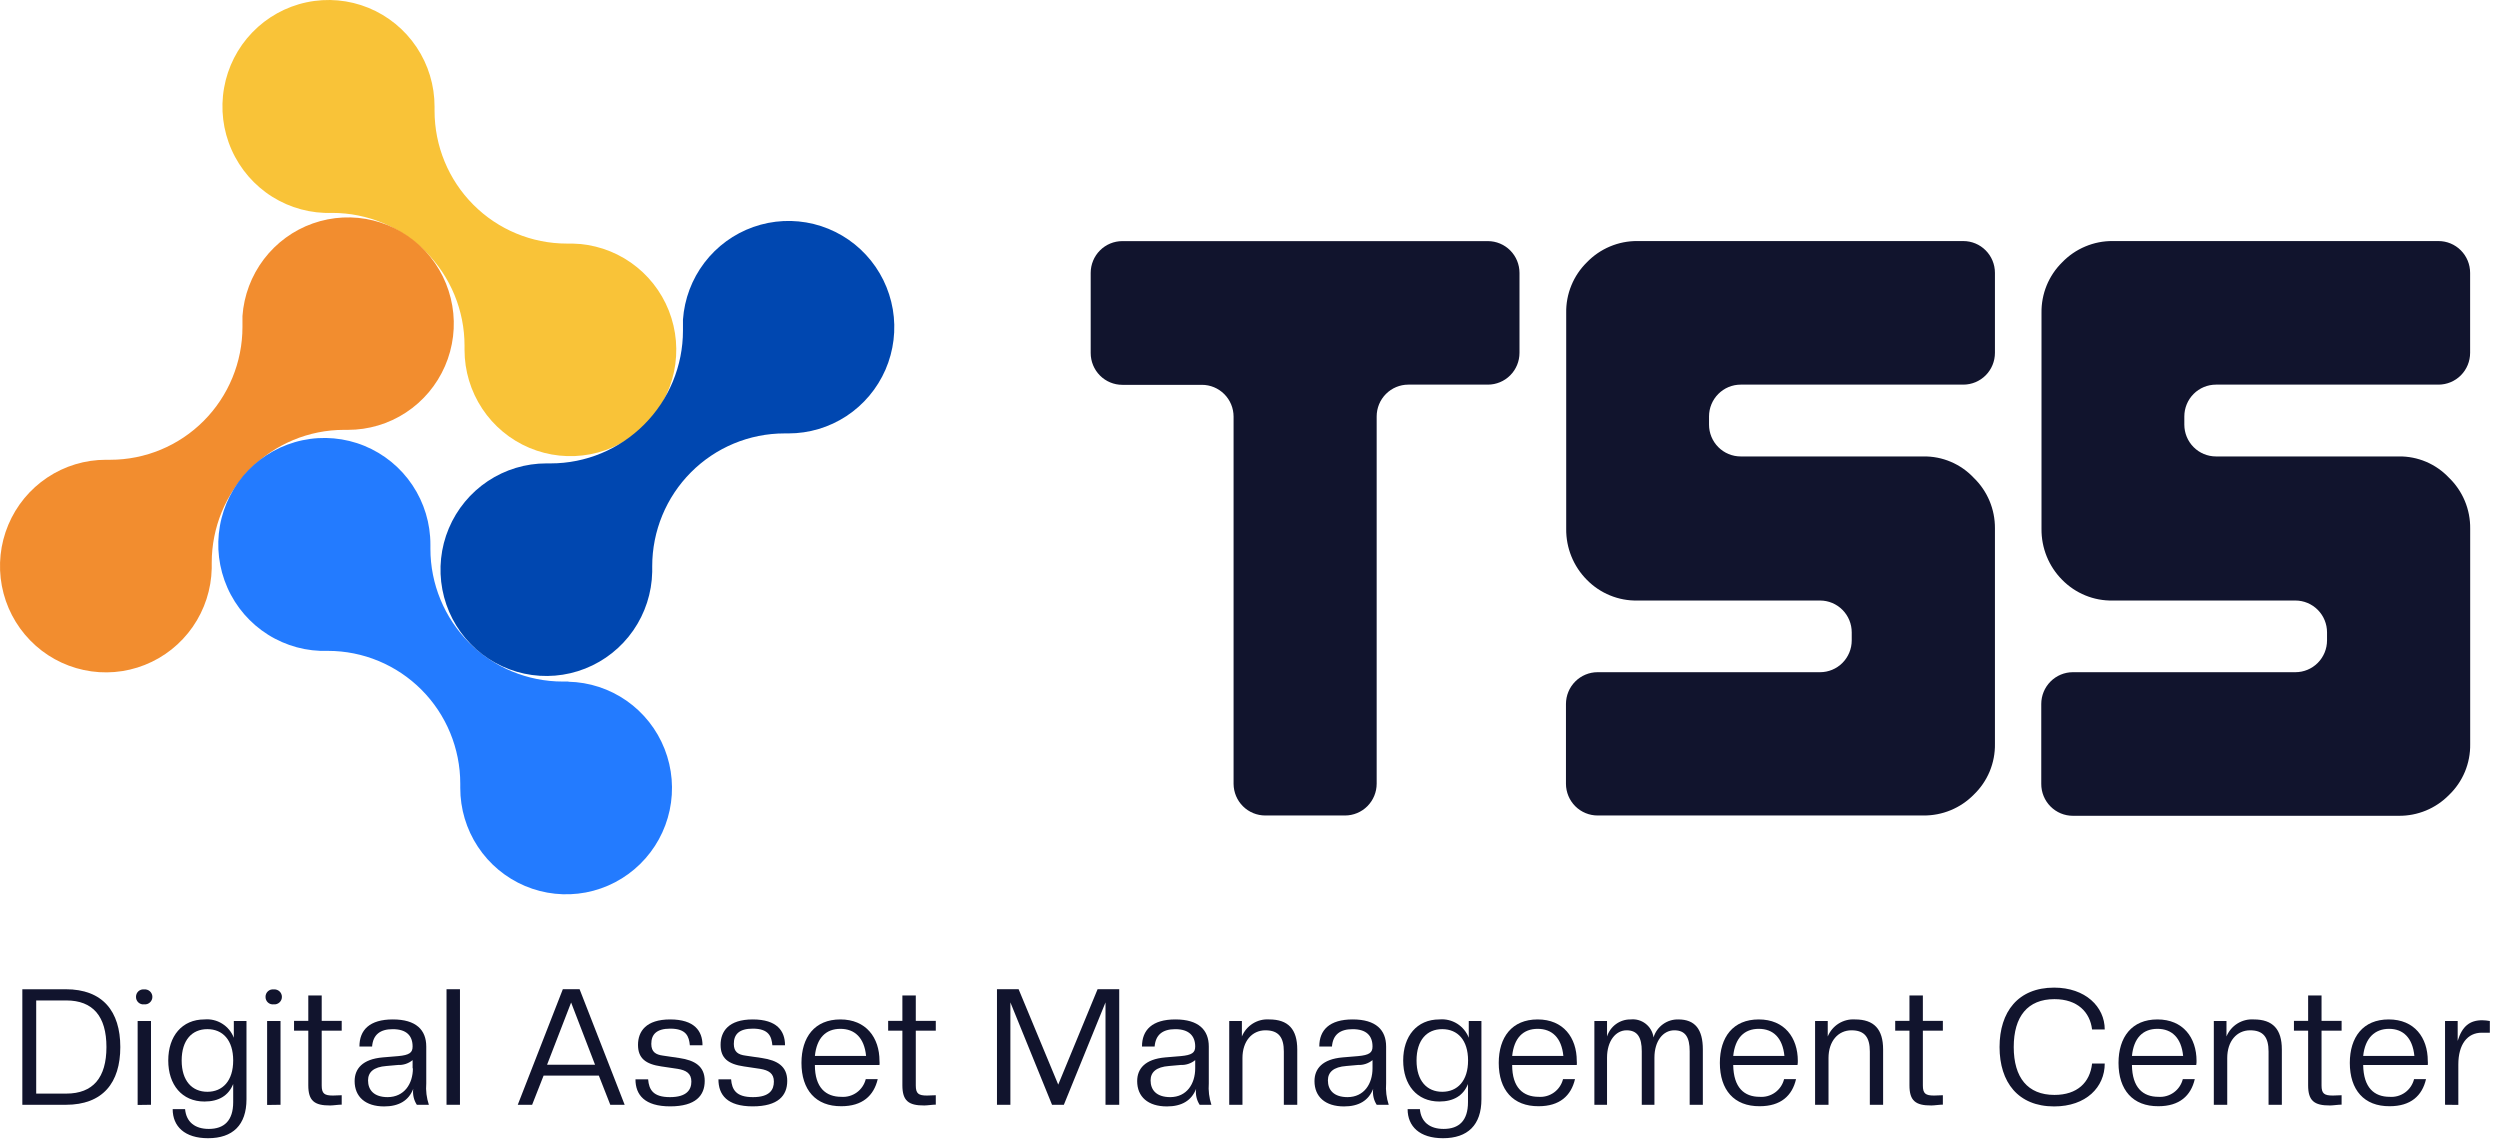
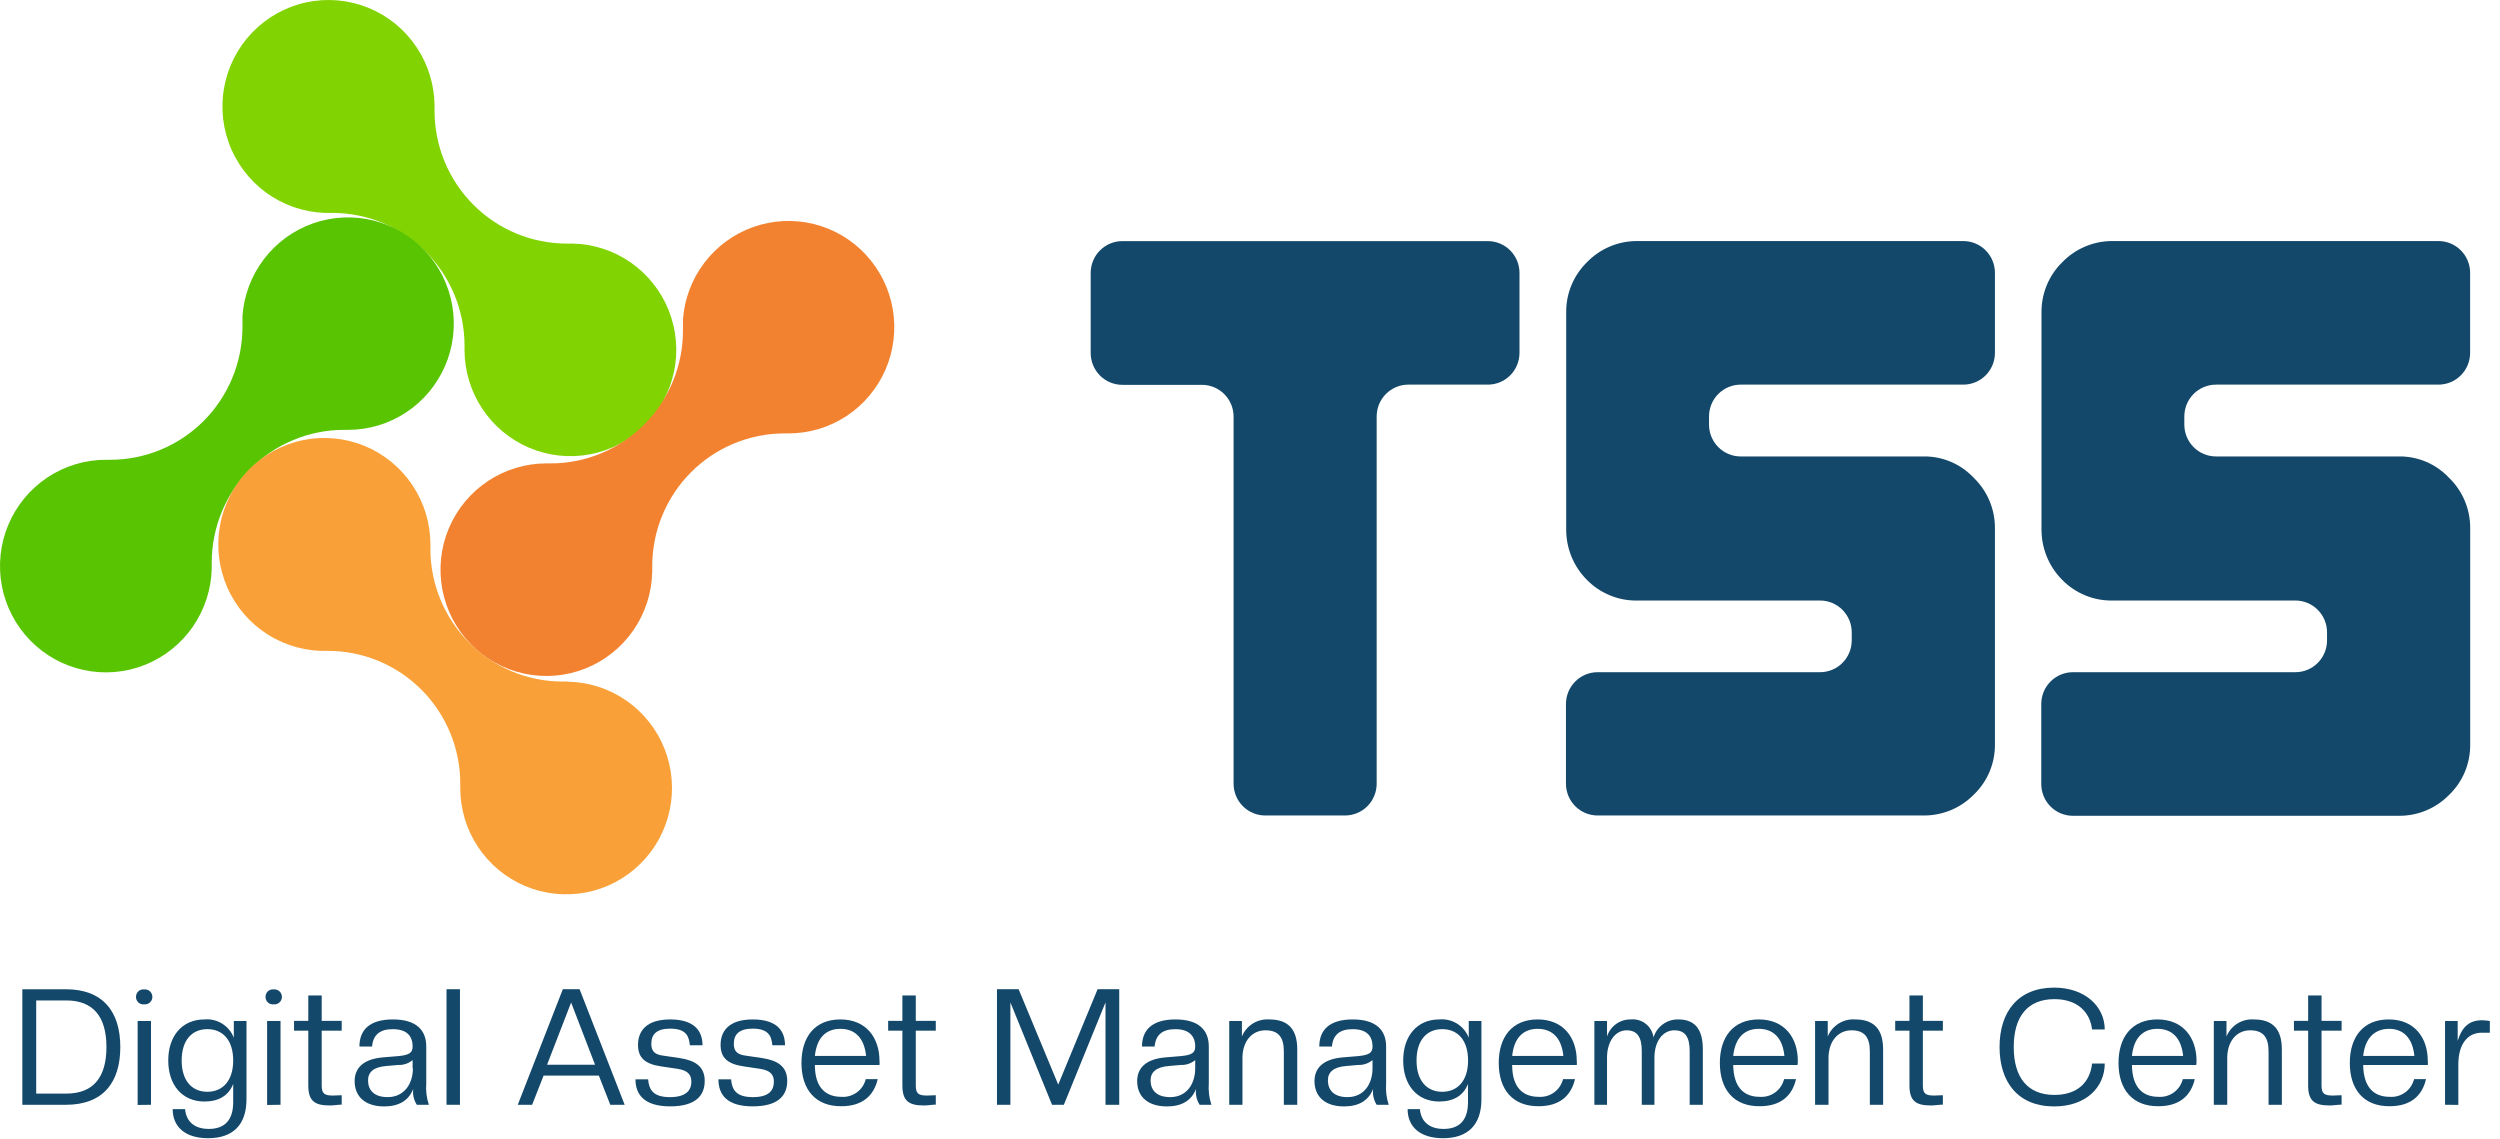
<svg xmlns="http://www.w3.org/2000/svg" width="123" height="56" viewBox="0 0 123 56" fill="none">
-   <path d="M3.235 54.356H1.099V48.671H3.235C5.053 48.671 5.919 49.757 5.919 51.515C5.919 53.273 5.06 54.356 3.235 54.356ZM3.26 49.222H1.781V53.805H3.26C4.577 53.805 5.237 53.023 5.237 51.515C5.237 50.007 4.577 49.222 3.26 49.222Z" fill="#11142D" />
-   <path d="M6.691 49.045C6.691 48.993 6.701 48.942 6.721 48.894C6.742 48.847 6.773 48.804 6.811 48.769C6.849 48.735 6.895 48.709 6.944 48.693C6.993 48.678 7.045 48.673 7.096 48.679C7.147 48.674 7.198 48.68 7.247 48.697C7.295 48.713 7.34 48.739 7.377 48.774C7.415 48.808 7.445 48.85 7.466 48.898C7.487 48.944 7.497 48.995 7.497 49.047C7.497 49.098 7.487 49.149 7.466 49.196C7.445 49.243 7.415 49.285 7.377 49.319C7.34 49.354 7.295 49.38 7.247 49.397C7.198 49.413 7.147 49.419 7.096 49.414C7.045 49.42 6.992 49.416 6.943 49.4C6.894 49.384 6.848 49.358 6.81 49.323C6.771 49.288 6.741 49.245 6.72 49.197C6.7 49.149 6.69 49.097 6.691 49.045ZM6.772 54.364V50.234H7.429V54.355L6.772 54.364Z" fill="#11142D" />
-   <path d="M8.278 52.177C8.278 50.978 8.954 50.156 10.059 50.156C10.365 50.128 10.671 50.201 10.931 50.364C11.192 50.526 11.393 50.769 11.504 51.057V50.234H12.127V54.082C12.127 55.352 11.451 56 10.237 56C9.085 56 8.496 55.418 8.496 54.57H9.106C9.163 55.196 9.583 55.543 10.274 55.543C11.027 55.543 11.473 55.137 11.473 54.226V53.334C11.242 53.907 10.76 54.195 10.059 54.195C8.954 54.195 8.278 53.372 8.278 52.177ZM11.473 52.177C11.473 51.169 10.956 50.634 10.202 50.634C9.449 50.634 8.938 51.169 8.938 52.177C8.938 53.184 9.455 53.716 10.202 53.716C10.95 53.716 11.473 53.181 11.473 52.177Z" fill="#11142D" />
-   <path d="M13.064 49.045C13.063 48.993 13.073 48.942 13.094 48.894C13.115 48.847 13.145 48.804 13.184 48.769C13.222 48.735 13.267 48.709 13.316 48.693C13.366 48.678 13.418 48.673 13.469 48.679C13.52 48.674 13.571 48.68 13.619 48.697C13.668 48.713 13.712 48.739 13.75 48.774C13.788 48.808 13.818 48.85 13.839 48.898C13.859 48.944 13.87 48.995 13.87 49.047C13.87 49.098 13.859 49.149 13.839 49.196C13.818 49.243 13.788 49.285 13.75 49.319C13.712 49.354 13.668 49.38 13.619 49.397C13.571 49.413 13.52 49.419 13.469 49.414C13.417 49.42 13.365 49.416 13.316 49.4C13.266 49.384 13.221 49.358 13.182 49.323C13.144 49.288 13.114 49.245 13.093 49.197C13.073 49.149 13.063 49.097 13.064 49.045ZM13.142 54.364V50.234H13.802V54.355L13.142 54.364Z" fill="#11142D" />
-   <path d="M15.168 53.397V50.709H14.467V50.228H15.168V48.976H15.828V50.228H16.812V50.709H15.828V53.406C15.828 53.807 15.962 53.901 16.382 53.901L16.812 53.885V54.348C16.653 54.348 16.392 54.389 16.248 54.389C15.461 54.395 15.168 54.151 15.168 53.397Z" fill="#11142D" />
-   <path d="M17.448 53.191C17.448 52.584 17.831 52.111 18.83 52.024L19.587 51.961C20.141 51.911 20.3 51.792 20.3 51.489C20.3 50.963 20.007 50.635 19.322 50.635C18.7 50.635 18.354 50.907 18.307 51.489H17.684C17.684 50.675 18.183 50.156 19.328 50.156C20.474 50.156 20.972 50.675 20.972 51.489V53.3C20.943 53.657 20.987 54.016 21.1 54.355H20.508C20.358 54.123 20.295 53.846 20.331 53.572C20.11 54.148 19.624 54.436 18.902 54.436C17.974 54.436 17.448 53.957 17.448 53.191ZM20.3 52.565V52.158C20.1 52.323 19.846 52.408 19.587 52.396L19.02 52.446C18.369 52.493 18.108 52.759 18.108 53.156C18.108 53.626 18.394 53.979 19.076 53.979C19.889 53.973 20.315 53.325 20.315 52.559L20.3 52.565Z" fill="#11142D" />
-   <path d="M21.969 54.355V48.67H22.63V54.355H21.969Z" fill="#11142D" />
-   <path d="M30.026 54.355L29.463 52.919H26.745L26.181 54.355H25.474L27.691 48.67H28.516L30.733 54.355H30.026ZM28.099 49.324L26.916 52.384H29.276L28.099 49.324Z" fill="#11142D" />
-   <path d="M31.265 53.103H31.888C31.929 53.613 32.134 53.979 32.962 53.979C33.791 53.979 34.015 53.613 34.015 53.213C34.015 52.812 33.759 52.656 33.339 52.587L32.536 52.468C31.764 52.355 31.39 52.067 31.39 51.407C31.39 50.747 31.782 50.156 32.972 50.156C34.161 50.156 34.563 50.722 34.563 51.426H33.94C33.9 51.001 33.775 50.609 32.978 50.609C32.302 50.609 32.044 50.891 32.044 51.36C32.044 51.761 32.268 51.889 32.617 51.936L33.426 52.055C34.189 52.168 34.672 52.462 34.672 53.181C34.672 53.901 34.226 54.433 32.972 54.433C31.717 54.433 31.265 53.87 31.265 53.103Z" fill="#11142D" />
-   <path d="M35.347 53.103H35.97C36.011 53.613 36.216 53.979 37.044 53.979C37.873 53.979 38.075 53.613 38.075 53.213C38.075 52.812 37.823 52.656 37.399 52.587L36.599 52.468C35.827 52.355 35.453 52.067 35.453 51.407C35.453 50.747 35.843 50.156 37.035 50.156C38.227 50.156 38.623 50.722 38.623 51.426H38C37.96 51.001 37.832 50.609 37.038 50.609C36.362 50.609 36.104 50.891 36.104 51.36C36.104 51.761 36.325 51.889 36.677 51.936L37.486 52.055C38.249 52.168 38.732 52.462 38.732 53.181C38.732 53.901 38.287 54.433 37.032 54.433C35.777 54.433 35.347 53.87 35.347 53.103Z" fill="#11142D" />
-   <path d="M39.432 52.296C39.432 51.026 40.083 50.156 41.347 50.156C42.611 50.156 43.271 51.051 43.271 52.199C43.279 52.265 43.279 52.333 43.271 52.399H40.092C40.092 53.516 40.631 53.964 41.394 53.964C41.664 53.984 41.933 53.908 42.153 53.749C42.373 53.59 42.529 53.358 42.595 53.094H43.184C42.991 53.913 42.427 54.426 41.394 54.426C40.133 54.436 39.432 53.619 39.432 52.296ZM40.092 51.952H42.611C42.524 51.057 42.054 50.619 41.347 50.619C40.64 50.619 40.179 51.057 40.092 51.961V51.952Z" fill="#11142D" />
-   <path d="M44.397 53.397V50.709H43.697V50.228H44.397V48.976H45.057V50.228H46.041V50.709H45.057V53.406C45.057 53.807 45.191 53.901 45.611 53.901L46.041 53.885V54.348C45.882 54.348 45.621 54.389 45.477 54.389C44.693 54.395 44.397 54.151 44.397 53.397Z" fill="#11142D" />
-   <path d="M54.391 54.355V49.318L52.342 54.355H51.76L49.711 49.318V54.355H49.051V48.67H50.116L52.065 53.363L54.001 48.67H55.066V54.355H54.391Z" fill="#11142D" />
-   <path d="M55.949 53.191C55.949 52.584 56.332 52.111 57.331 52.024L58.088 51.961C58.645 51.911 58.804 51.792 58.804 51.489C58.804 50.963 58.493 50.635 57.826 50.635C57.204 50.635 56.855 50.907 56.808 51.489H56.186C56.186 50.675 56.687 50.156 57.83 50.156C58.972 50.156 59.473 50.675 59.473 51.489V53.3C59.446 53.657 59.489 54.015 59.601 54.355H59.022C58.873 54.123 58.811 53.846 58.848 53.572C58.623 54.148 58.141 54.436 57.415 54.436C56.475 54.436 55.949 53.957 55.949 53.191ZM58.804 52.565V52.158C58.602 52.323 58.347 52.407 58.088 52.396L57.524 52.446C56.874 52.493 56.609 52.759 56.609 53.156C56.609 53.626 56.895 53.979 57.58 53.979C58.39 53.973 58.804 53.325 58.804 52.559V52.565Z" fill="#11142D" />
-   <path d="M63.165 54.355V51.736C63.165 51.05 62.919 50.691 62.259 50.691C61.599 50.691 61.129 51.226 61.129 52.055V54.355H60.478V50.234H61.101V50.994C61.209 50.731 61.397 50.509 61.638 50.358C61.878 50.208 62.16 50.137 62.443 50.156C63.377 50.156 63.825 50.634 63.825 51.633V54.355H63.165Z" fill="#11142D" />
-   <path d="M64.673 53.191C64.673 52.584 65.056 52.111 66.055 52.024L66.812 51.961C67.369 51.911 67.528 51.792 67.528 51.489C67.528 50.963 67.232 50.635 66.55 50.635C65.928 50.635 65.579 50.907 65.532 51.489H64.909C64.909 50.675 65.411 50.156 66.553 50.156C67.696 50.156 68.197 50.675 68.197 51.489V53.3C68.17 53.657 68.213 54.015 68.325 54.355H67.733C67.584 54.123 67.523 53.846 67.559 53.572C67.335 54.148 66.852 54.436 66.127 54.436C65.199 54.436 64.673 53.957 64.673 53.191ZM67.528 52.565V52.158C67.326 52.323 67.071 52.407 66.812 52.396L66.248 52.446C65.597 52.493 65.333 52.759 65.333 53.156C65.333 53.626 65.619 53.979 66.304 53.979C67.114 53.973 67.528 53.325 67.528 52.559V52.565Z" fill="#11142D" />
-   <path d="M69.037 52.177C69.037 50.979 69.71 50.156 70.815 50.156C71.121 50.128 71.428 50.201 71.689 50.363C71.95 50.526 72.151 50.769 72.263 51.057V50.234H72.886V54.082C72.886 55.353 72.21 56 70.996 56C69.844 56 69.255 55.418 69.255 54.57H69.859C69.915 55.196 70.336 55.543 71.027 55.543C71.783 55.543 72.225 55.137 72.225 54.226V53.334C71.995 53.907 71.513 54.195 70.812 54.195C69.71 54.195 69.037 53.372 69.037 52.177ZM72.229 52.177C72.229 51.169 71.715 50.634 70.958 50.634C70.202 50.634 69.694 51.169 69.694 52.177C69.694 53.184 70.211 53.716 70.958 53.716C71.706 53.716 72.229 53.181 72.229 52.177Z" fill="#11142D" />
-   <path d="M73.738 52.296C73.738 51.026 74.389 50.156 75.653 50.156C76.917 50.156 77.577 51.051 77.577 52.199C77.585 52.265 77.585 52.333 77.577 52.399H74.398C74.398 53.516 74.94 53.964 75.703 53.964C75.973 53.983 76.241 53.907 76.46 53.748C76.679 53.589 76.835 53.357 76.901 53.094H77.49C77.297 53.913 76.733 54.426 75.703 54.426C74.439 54.436 73.738 53.619 73.738 52.296ZM74.398 51.952H76.917C76.83 51.057 76.36 50.619 75.653 50.619C74.946 50.619 74.489 51.057 74.398 51.961V51.952Z" fill="#11142D" />
-   <path d="M83.132 54.355V51.72C83.132 51.035 82.923 50.691 82.375 50.691C81.827 50.691 81.398 51.21 81.398 52.039V54.355H80.775V51.72C80.775 51.035 80.56 50.691 80.028 50.691C79.496 50.691 79.066 51.21 79.066 52.039V54.355H78.443V50.234H79.066V50.995C79.144 50.748 79.3 50.534 79.509 50.383C79.718 50.232 79.97 50.152 80.227 50.156C80.493 50.128 80.758 50.205 80.969 50.37C81.179 50.535 81.317 50.776 81.354 51.041C81.433 50.781 81.595 50.553 81.815 50.393C82.035 50.233 82.3 50.15 82.572 50.156C83.39 50.156 83.78 50.635 83.78 51.633V54.355H83.132Z" fill="#11142D" />
-   <path d="M84.617 52.296C84.617 51.026 85.267 50.156 86.532 50.156C87.796 50.156 88.453 51.051 88.453 52.199C88.455 52.266 88.45 52.333 88.437 52.399H85.274C85.292 53.516 85.816 53.964 86.578 53.964C86.848 53.984 87.117 53.908 87.336 53.749C87.555 53.59 87.712 53.358 87.777 53.094H88.365C88.175 53.913 87.612 54.426 86.578 54.426C85.314 54.436 84.617 53.619 84.617 52.296ZM85.274 51.952H87.793C87.705 51.057 87.238 50.619 86.532 50.619C85.825 50.619 85.364 51.057 85.274 51.961V51.952Z" fill="#11142D" />
-   <path d="M91.996 54.355V51.736C91.996 51.05 91.75 50.691 91.093 50.691C90.436 50.691 89.963 51.226 89.963 52.055V54.355H89.302V50.234H89.925V50.994C90.034 50.731 90.222 50.509 90.462 50.358C90.703 50.208 90.984 50.137 91.267 50.156C92.201 50.156 92.649 50.634 92.649 51.633V54.355H91.996Z" fill="#11142D" />
-   <path d="M93.945 53.397V50.709H93.244V50.228H93.945V48.976H94.605V50.228H95.589V50.709H94.605V53.406C94.605 53.807 94.739 53.901 95.159 53.901L95.589 53.885V54.348C95.43 54.348 95.168 54.389 95.025 54.389C94.238 54.395 93.945 54.151 93.945 53.397Z" fill="#11142D" />
-   <path d="M98.378 51.514C98.378 49.78 99.29 48.591 101.062 48.591C102.597 48.591 103.553 49.53 103.553 50.65H102.93C102.827 49.796 102.214 49.158 101.078 49.158C99.76 49.158 99.076 50.012 99.076 51.514C99.076 53.015 99.76 53.87 101.078 53.87C102.198 53.87 102.827 53.263 102.93 52.327H103.553C103.553 53.485 102.64 54.436 101.062 54.436C99.29 54.436 98.378 53.244 98.378 51.514Z" fill="#11142D" />
-   <path d="M104.231 52.296C104.231 51.026 104.885 50.156 106.146 50.156C107.407 50.156 108.07 51.051 108.07 52.199C108.072 52.266 108.067 52.333 108.054 52.399H104.891C104.906 53.516 105.433 53.964 106.195 53.964C106.465 53.983 106.733 53.907 106.952 53.748C107.172 53.589 107.328 53.357 107.394 53.094H107.983C107.793 53.913 107.226 54.426 106.195 54.426C104.931 54.436 104.231 53.619 104.231 52.296ZM104.891 51.952H107.41C107.322 51.057 106.852 50.619 106.146 50.619C105.439 50.619 104.978 51.057 104.891 51.961V51.952Z" fill="#11142D" />
-   <path d="M111.613 54.355V51.736C111.613 51.05 111.367 50.691 110.707 50.691C110.047 50.691 109.58 51.226 109.58 52.055V54.355H108.92V50.234H109.543V50.994C109.651 50.731 109.839 50.509 110.08 50.358C110.321 50.208 110.602 50.137 110.885 50.156C111.819 50.156 112.267 50.634 112.267 51.633V54.355H111.613Z" fill="#11142D" />
-   <path d="M113.56 53.397V50.709H112.862V50.228H113.56V48.976H114.22V50.228H115.207V50.709H114.22V53.406C114.22 53.807 114.354 53.901 114.777 53.901L115.207 53.885V54.348C115.048 54.348 114.783 54.389 114.64 54.389C113.855 54.395 113.56 54.151 113.56 53.397Z" fill="#11142D" />
-   <path d="M115.611 52.296C115.611 51.026 116.262 50.156 117.526 50.156C118.79 50.156 119.447 51.051 119.447 52.199C119.455 52.265 119.455 52.333 119.447 52.399H116.268C116.287 53.516 116.81 53.964 117.573 53.964C117.843 53.984 118.111 53.908 118.331 53.749C118.55 53.59 118.706 53.358 118.772 53.094H119.36C119.17 53.913 118.607 54.426 117.573 54.426C116.309 54.436 115.611 53.619 115.611 52.296ZM116.268 51.952H118.787C118.7 51.057 118.233 50.619 117.542 50.619C116.851 50.619 116.359 51.057 116.268 51.961V51.952Z" fill="#11142D" />
-   <path d="M120.296 54.354V50.234H120.918V51.21C121.14 50.49 121.513 50.196 122.126 50.196C122.252 50.199 122.377 50.211 122.5 50.234V50.809H122.102C121.404 50.809 120.95 51.37 120.95 52.374V54.361L120.296 54.354Z" fill="#11142D" />
-   <path d="M60.692 38.567V20.498C60.692 20.083 60.528 19.685 60.236 19.392C59.944 19.099 59.548 18.934 59.136 18.934H55.219C54.806 18.934 54.41 18.769 54.118 18.476C53.826 18.182 53.662 17.784 53.662 17.369V13.427C53.662 13.012 53.826 12.614 54.118 12.321C54.41 12.028 54.806 11.863 55.219 11.863H73.202C73.615 11.863 74.011 12.028 74.303 12.321C74.595 12.614 74.759 13.012 74.759 13.427V17.36C74.759 17.775 74.595 18.173 74.303 18.466C74.011 18.76 73.615 18.924 73.202 18.924H69.288C68.876 18.924 68.48 19.089 68.188 19.383C67.896 19.676 67.732 20.074 67.732 20.489V38.557C67.732 38.972 67.568 39.37 67.276 39.664C66.984 39.957 66.588 40.122 66.175 40.122H62.255C61.843 40.123 61.447 39.961 61.154 39.669C60.861 39.378 60.695 38.981 60.692 38.567Z" fill="#11142D" />
-   <path d="M77.045 38.567V34.637C77.045 34.222 77.209 33.824 77.501 33.531C77.793 33.237 78.189 33.072 78.602 33.072H89.548C89.961 33.072 90.357 32.908 90.649 32.614C90.941 32.321 91.105 31.923 91.105 31.508V31.111C91.105 30.696 90.941 30.298 90.649 30.005C90.357 29.711 89.961 29.546 89.548 29.546H80.563C80.101 29.556 79.641 29.47 79.213 29.294C78.785 29.119 78.397 28.858 78.072 28.526C77.746 28.198 77.488 27.808 77.314 27.378C77.139 26.948 77.052 26.488 77.057 26.023V15.392C77.049 14.93 77.135 14.472 77.31 14.045C77.484 13.617 77.744 13.231 78.072 12.908C78.395 12.572 78.782 12.307 79.21 12.127C79.639 11.946 80.099 11.855 80.563 11.86H96.594C97.007 11.86 97.403 12.024 97.695 12.318C97.987 12.611 98.151 13.009 98.151 13.424V17.36C98.151 17.775 97.987 18.173 97.695 18.466C97.403 18.759 97.007 18.924 96.594 18.924H85.641C85.228 18.924 84.832 19.089 84.54 19.383C84.248 19.676 84.084 20.074 84.084 20.489V20.892C84.084 21.307 84.248 21.705 84.54 21.998C84.832 22.292 85.228 22.457 85.641 22.457H94.633C95.094 22.45 95.553 22.539 95.978 22.72C96.404 22.9 96.787 23.167 97.105 23.505C97.438 23.826 97.703 24.212 97.883 24.64C98.063 25.068 98.154 25.528 98.151 25.992V36.596C98.159 37.062 98.07 37.526 97.891 37.957C97.711 38.388 97.445 38.776 97.108 39.099C96.785 39.427 96.4 39.687 95.975 39.862C95.55 40.038 95.095 40.126 94.636 40.122H78.605C78.193 40.123 77.797 39.959 77.505 39.668C77.213 39.376 77.047 38.98 77.045 38.567Z" fill="#11142D" />
-   <path d="M100.43 38.567V34.637C100.43 34.222 100.594 33.824 100.886 33.531C101.178 33.237 101.574 33.072 101.987 33.072H112.934C113.346 33.072 113.742 32.908 114.034 32.614C114.326 32.321 114.49 31.923 114.49 31.508V31.111C114.49 30.696 114.326 30.298 114.034 30.005C113.742 29.711 113.346 29.546 112.934 29.546H103.948C103.486 29.556 103.026 29.47 102.598 29.294C102.17 29.119 101.782 28.858 101.457 28.526C101.131 28.198 100.873 27.808 100.699 27.378C100.525 26.948 100.437 26.488 100.442 26.023V15.392C100.435 14.93 100.521 14.472 100.695 14.045C100.87 13.617 101.129 13.231 101.457 12.908C101.78 12.572 102.167 12.307 102.596 12.127C103.024 11.946 103.484 11.855 103.948 11.86H119.973C120.386 11.86 120.782 12.024 121.074 12.318C121.366 12.611 121.53 13.009 121.53 13.424V17.36C121.53 17.775 121.366 18.173 121.074 18.466C120.782 18.759 120.386 18.924 119.973 18.924H109.026C108.613 18.924 108.217 19.089 107.925 19.382C107.633 19.676 107.469 20.074 107.469 20.489V20.892C107.469 21.307 107.633 21.705 107.925 21.998C108.217 22.292 108.613 22.457 109.026 22.457H118.015C118.477 22.449 118.936 22.539 119.362 22.719C119.788 22.9 120.172 23.167 120.49 23.505C120.825 23.828 121.09 24.217 121.27 24.648C121.449 25.078 121.539 25.541 121.533 26.008V36.611C121.541 37.078 121.452 37.542 121.273 37.973C121.093 38.403 120.827 38.792 120.49 39.114C120.167 39.443 119.781 39.703 119.356 39.879C118.931 40.054 118.474 40.142 118.015 40.137H101.99C101.785 40.138 101.581 40.097 101.392 40.019C101.202 39.94 101.03 39.824 100.885 39.678C100.74 39.532 100.625 39.359 100.547 39.168C100.469 38.977 100.429 38.773 100.43 38.567Z" fill="#11142D" />
-   <path d="M28.166 11.984H28.043C27.99 11.984 27.94 11.984 27.888 11.984C26.162 11.984 24.507 11.296 23.286 10.07C22.066 8.845 21.38 7.183 21.38 5.451C21.38 5.385 21.38 5.32 21.38 5.255C21.383 4.21 21.075 3.188 20.495 2.32C19.916 1.453 19.091 0.779 18.127 0.385C17.162 -0.008 16.103 -0.103 15.085 0.113C14.067 0.328 13.136 0.845 12.412 1.596C11.688 2.346 11.205 3.297 11.024 4.326C10.842 5.355 10.971 6.415 11.394 7.369C11.818 8.324 12.515 9.13 13.398 9.683C14.28 10.236 15.308 10.512 16.348 10.475C18.074 10.475 19.729 11.164 20.949 12.389C22.17 13.614 22.855 15.276 22.855 17.009C22.855 17.077 22.855 17.145 22.855 17.214C22.855 18.244 23.159 19.251 23.727 20.109C24.294 20.966 25.102 21.637 26.048 22.035C26.994 22.434 28.036 22.543 29.044 22.35C30.051 22.156 30.979 21.668 31.712 20.947C32.444 20.226 32.948 19.303 33.16 18.296C33.373 17.288 33.284 16.24 32.906 15.283C32.527 14.325 31.875 13.502 31.032 12.915C30.189 12.328 29.192 12.004 28.166 11.984Z" fill="#F9C338" />
-   <path d="M10.417 27.966V27.838C10.417 27.785 10.417 27.736 10.417 27.683C10.417 25.95 11.102 24.288 12.323 23.063C13.543 21.838 15.198 21.149 16.924 21.149C16.989 21.149 17.051 21.149 17.116 21.149C18.13 21.15 19.123 20.854 19.971 20.297C20.82 19.74 21.488 18.946 21.893 18.012C22.299 17.079 22.424 16.047 22.253 15.044C22.083 14.04 21.624 13.109 20.934 12.363C20.243 11.618 19.351 11.091 18.366 10.847C17.382 10.604 16.348 10.655 15.391 10.993C14.435 11.331 13.598 11.943 12.983 12.752C12.368 13.562 12.001 14.534 11.929 15.549C11.929 15.73 11.929 15.91 11.929 16.087C11.929 17.82 11.243 19.482 10.023 20.707C8.803 21.933 7.147 22.621 5.422 22.621C5.353 22.621 5.285 22.621 5.214 22.621C4.188 22.62 3.185 22.923 2.331 23.492C1.476 24.061 0.807 24.871 0.409 25.82C0.011 26.768 -0.1 27.814 0.091 28.826C0.282 29.837 0.767 30.77 1.484 31.506C2.2 32.243 3.118 32.75 4.121 32.965C5.124 33.181 6.168 33.094 7.122 32.715C8.076 32.337 8.897 31.685 9.483 30.84C10.069 29.995 10.394 28.995 10.417 27.966Z" fill="#F28D2F" />
-   <path d="M27.965 33.532H27.841C27.788 33.532 27.736 33.532 27.683 33.532C25.957 33.532 24.302 32.844 23.082 31.619C21.861 30.393 21.176 28.731 21.176 26.999C21.176 26.933 21.176 26.868 21.176 26.803C21.179 25.758 20.871 24.736 20.291 23.869C19.712 23.001 18.887 22.328 17.924 21.934C16.96 21.54 15.901 21.445 14.883 21.66C13.865 21.875 12.934 22.391 12.21 23.141C11.486 23.891 11.002 24.842 10.82 25.87C10.638 26.898 10.766 27.958 11.188 28.913C11.61 29.868 12.307 30.674 13.189 31.228C14.071 31.782 15.097 32.059 16.137 32.023C17.863 32.023 19.518 32.712 20.739 33.937C21.959 35.162 22.645 36.824 22.645 38.557C22.645 38.625 22.645 38.694 22.645 38.762C22.643 39.792 22.944 40.8 23.511 41.658C24.077 42.517 24.884 43.188 25.829 43.589C26.774 43.989 27.816 44.1 28.824 43.909C29.832 43.717 30.761 43.23 31.494 42.511C32.228 41.791 32.734 40.869 32.948 39.862C33.162 38.855 33.075 37.806 32.698 36.849C32.321 35.891 31.671 35.066 30.829 34.477C29.987 33.889 28.991 33.563 27.965 33.541V33.532Z" fill="#237BFF" />
-   <path d="M32.089 28.141V28.013C32.089 27.96 32.089 27.911 32.089 27.858C32.089 26.125 32.775 24.463 33.995 23.238C35.216 22.012 36.871 21.324 38.597 21.324C38.662 21.324 38.724 21.324 38.789 21.324C39.803 21.325 40.795 21.029 41.644 20.472C42.492 19.914 43.16 19.12 43.566 18.187C43.971 17.254 44.096 16.222 43.926 15.219C43.755 14.215 43.297 13.283 42.606 12.538C41.916 11.792 41.023 11.266 40.039 11.022C39.054 10.779 38.02 10.829 37.064 11.168C36.107 11.506 35.27 12.118 34.655 12.927C34.04 13.736 33.674 14.709 33.602 15.724C33.602 15.908 33.602 16.088 33.602 16.265C33.602 17.998 32.916 19.66 31.695 20.885C30.475 22.11 28.82 22.799 27.094 22.799C27.026 22.799 26.958 22.799 26.886 22.799C25.861 22.798 24.858 23.101 24.003 23.67C23.148 24.239 22.48 25.049 22.081 25.997C21.683 26.946 21.573 27.992 21.764 29.004C21.955 30.015 22.439 30.948 23.156 31.684C23.873 32.421 24.79 32.928 25.793 33.143C26.796 33.358 27.84 33.272 28.794 32.893C29.748 32.515 30.57 31.863 31.156 31.018C31.742 30.173 32.067 29.173 32.089 28.144V28.141Z" fill="#0047B0" />
+   <path d="M3.235 54.356H1.099V48.671H3.235C5.053 48.671 5.919 49.757 5.919 51.515C5.919 53.273 5.06 54.356 3.235 54.356ZM3.26 49.222H1.781V53.805H3.26C4.577 53.805 5.237 53.023 5.237 51.515C5.237 50.007 4.577 49.222 3.26 49.222Z" fill="#13486b" />
+   <path d="M6.691 49.045C6.691 48.993 6.701 48.942 6.721 48.894C6.742 48.847 6.773 48.804 6.811 48.769C6.849 48.735 6.895 48.709 6.944 48.693C6.993 48.678 7.045 48.673 7.096 48.679C7.147 48.674 7.198 48.68 7.247 48.697C7.295 48.713 7.34 48.739 7.377 48.774C7.415 48.808 7.445 48.85 7.466 48.898C7.487 48.944 7.497 48.995 7.497 49.047C7.497 49.098 7.487 49.149 7.466 49.196C7.445 49.243 7.415 49.285 7.377 49.319C7.34 49.354 7.295 49.38 7.247 49.397C7.198 49.413 7.147 49.419 7.096 49.414C7.045 49.42 6.992 49.416 6.943 49.4C6.894 49.384 6.848 49.358 6.81 49.323C6.771 49.288 6.741 49.245 6.72 49.197C6.7 49.149 6.69 49.097 6.691 49.045ZM6.772 54.364V50.234H7.429V54.355L6.772 54.364Z" fill="#13486b" />
+   <path d="M8.278 52.177C8.278 50.978 8.954 50.156 10.059 50.156C10.365 50.128 10.671 50.201 10.931 50.364C11.192 50.526 11.393 50.769 11.504 51.057V50.234H12.127V54.082C12.127 55.352 11.451 56 10.237 56C9.085 56 8.496 55.418 8.496 54.57H9.106C9.163 55.196 9.583 55.543 10.274 55.543C11.027 55.543 11.473 55.137 11.473 54.226V53.334C11.242 53.907 10.76 54.195 10.059 54.195C8.954 54.195 8.278 53.372 8.278 52.177ZM11.473 52.177C11.473 51.169 10.956 50.634 10.202 50.634C9.449 50.634 8.938 51.169 8.938 52.177C8.938 53.184 9.455 53.716 10.202 53.716C10.95 53.716 11.473 53.181 11.473 52.177Z" fill="#13486b" />
+   <path d="M13.064 49.045C13.063 48.993 13.073 48.942 13.094 48.894C13.115 48.847 13.145 48.804 13.184 48.769C13.222 48.735 13.267 48.709 13.316 48.693C13.366 48.678 13.418 48.673 13.469 48.679C13.52 48.674 13.571 48.68 13.619 48.697C13.668 48.713 13.712 48.739 13.75 48.774C13.788 48.808 13.818 48.85 13.839 48.898C13.859 48.944 13.87 48.995 13.87 49.047C13.87 49.098 13.859 49.149 13.839 49.196C13.818 49.243 13.788 49.285 13.75 49.319C13.712 49.354 13.668 49.38 13.619 49.397C13.571 49.413 13.52 49.419 13.469 49.414C13.417 49.42 13.365 49.416 13.316 49.4C13.266 49.384 13.221 49.358 13.182 49.323C13.144 49.288 13.114 49.245 13.093 49.197C13.073 49.149 13.063 49.097 13.064 49.045ZM13.142 54.364V50.234H13.802V54.355L13.142 54.364Z" fill="#13486b" />
+   <path d="M15.168 53.397V50.709H14.467V50.228H15.168V48.976H15.828V50.228H16.812V50.709H15.828V53.406C15.828 53.807 15.962 53.901 16.382 53.901L16.812 53.885V54.348C16.653 54.348 16.392 54.389 16.248 54.389C15.461 54.395 15.168 54.151 15.168 53.397Z" fill="#13486b" />
+   <path d="M17.448 53.191C17.448 52.584 17.831 52.111 18.83 52.024L19.587 51.961C20.141 51.911 20.3 51.792 20.3 51.489C20.3 50.963 20.007 50.635 19.322 50.635C18.7 50.635 18.354 50.907 18.307 51.489H17.684C17.684 50.675 18.183 50.156 19.328 50.156C20.474 50.156 20.972 50.675 20.972 51.489V53.3C20.943 53.657 20.987 54.016 21.1 54.355H20.508C20.358 54.123 20.295 53.846 20.331 53.572C20.11 54.148 19.624 54.436 18.902 54.436C17.974 54.436 17.448 53.957 17.448 53.191ZM20.3 52.565V52.158C20.1 52.323 19.846 52.408 19.587 52.396L19.02 52.446C18.369 52.493 18.108 52.759 18.108 53.156C18.108 53.626 18.394 53.979 19.076 53.979C19.889 53.973 20.315 53.325 20.315 52.559L20.3 52.565Z" fill="#13486b" />
+   <path d="M21.969 54.355V48.67H22.63V54.355H21.969Z" fill="#13486b" />
+   <path d="M30.026 54.355L29.463 52.919H26.745L26.181 54.355H25.474L27.691 48.67H28.516L30.733 54.355H30.026ZM28.099 49.324L26.916 52.384H29.276L28.099 49.324Z" fill="#13486b" />
+   <path d="M31.265 53.103H31.888C31.929 53.613 32.134 53.979 32.962 53.979C33.791 53.979 34.015 53.613 34.015 53.213C34.015 52.812 33.759 52.656 33.339 52.587L32.536 52.468C31.764 52.355 31.39 52.067 31.39 51.407C31.39 50.747 31.782 50.156 32.972 50.156C34.161 50.156 34.563 50.722 34.563 51.426H33.94C33.9 51.001 33.775 50.609 32.978 50.609C32.302 50.609 32.044 50.891 32.044 51.36C32.044 51.761 32.268 51.889 32.617 51.936L33.426 52.055C34.189 52.168 34.672 52.462 34.672 53.181C34.672 53.901 34.226 54.433 32.972 54.433C31.717 54.433 31.265 53.87 31.265 53.103Z" fill="#13486b" />
+   <path d="M35.347 53.103H35.97C36.011 53.613 36.216 53.979 37.044 53.979C37.873 53.979 38.075 53.613 38.075 53.213C38.075 52.812 37.823 52.656 37.399 52.587L36.599 52.468C35.827 52.355 35.453 52.067 35.453 51.407C35.453 50.747 35.843 50.156 37.035 50.156C38.227 50.156 38.623 50.722 38.623 51.426H38C37.96 51.001 37.832 50.609 37.038 50.609C36.362 50.609 36.104 50.891 36.104 51.36C36.104 51.761 36.325 51.889 36.677 51.936L37.486 52.055C38.249 52.168 38.732 52.462 38.732 53.181C38.732 53.901 38.287 54.433 37.032 54.433C35.777 54.433 35.347 53.87 35.347 53.103Z" fill="#13486b" />
+   <path d="M39.432 52.296C39.432 51.026 40.083 50.156 41.347 50.156C42.611 50.156 43.271 51.051 43.271 52.199C43.279 52.265 43.279 52.333 43.271 52.399H40.092C40.092 53.516 40.631 53.964 41.394 53.964C41.664 53.984 41.933 53.908 42.153 53.749C42.373 53.59 42.529 53.358 42.595 53.094H43.184C42.991 53.913 42.427 54.426 41.394 54.426C40.133 54.436 39.432 53.619 39.432 52.296ZM40.092 51.952H42.611C42.524 51.057 42.054 50.619 41.347 50.619C40.64 50.619 40.179 51.057 40.092 51.961V51.952Z" fill="#13486b" />
+   <path d="M44.397 53.397V50.709H43.697V50.228H44.397V48.976H45.057V50.228H46.041V50.709H45.057V53.406C45.057 53.807 45.191 53.901 45.611 53.901L46.041 53.885V54.348C45.882 54.348 45.621 54.389 45.477 54.389C44.693 54.395 44.397 54.151 44.397 53.397Z" fill="#13486b" />
+   <path d="M54.391 54.355V49.318L52.342 54.355H51.76L49.711 49.318V54.355H49.051V48.67H50.116L52.065 53.363L54.001 48.67H55.066V54.355H54.391Z" fill="#13486b" />
+   <path d="M55.949 53.191C55.949 52.584 56.332 52.111 57.331 52.024L58.088 51.961C58.645 51.911 58.804 51.792 58.804 51.489C58.804 50.963 58.493 50.635 57.826 50.635C57.204 50.635 56.855 50.907 56.808 51.489H56.186C56.186 50.675 56.687 50.156 57.83 50.156C58.972 50.156 59.473 50.675 59.473 51.489V53.3C59.446 53.657 59.489 54.015 59.601 54.355H59.022C58.873 54.123 58.811 53.846 58.848 53.572C58.623 54.148 58.141 54.436 57.415 54.436C56.475 54.436 55.949 53.957 55.949 53.191ZM58.804 52.565V52.158C58.602 52.323 58.347 52.407 58.088 52.396L57.524 52.446C56.874 52.493 56.609 52.759 56.609 53.156C56.609 53.626 56.895 53.979 57.58 53.979C58.39 53.973 58.804 53.325 58.804 52.559V52.565Z" fill="#13486b" />
+   <path d="M63.165 54.355V51.736C63.165 51.05 62.919 50.691 62.259 50.691C61.599 50.691 61.129 51.226 61.129 52.055V54.355H60.478V50.234H61.101V50.994C61.209 50.731 61.397 50.509 61.638 50.358C61.878 50.208 62.16 50.137 62.443 50.156C63.377 50.156 63.825 50.634 63.825 51.633V54.355H63.165Z" fill="#13486b" />
+   <path d="M64.673 53.191C64.673 52.584 65.056 52.111 66.055 52.024L66.812 51.961C67.369 51.911 67.528 51.792 67.528 51.489C67.528 50.963 67.232 50.635 66.55 50.635C65.928 50.635 65.579 50.907 65.532 51.489H64.909C64.909 50.675 65.411 50.156 66.553 50.156C67.696 50.156 68.197 50.675 68.197 51.489V53.3C68.17 53.657 68.213 54.015 68.325 54.355H67.733C67.584 54.123 67.523 53.846 67.559 53.572C67.335 54.148 66.852 54.436 66.127 54.436C65.199 54.436 64.673 53.957 64.673 53.191ZM67.528 52.565V52.158C67.326 52.323 67.071 52.407 66.812 52.396L66.248 52.446C65.597 52.493 65.333 52.759 65.333 53.156C65.333 53.626 65.619 53.979 66.304 53.979C67.114 53.973 67.528 53.325 67.528 52.559V52.565Z" fill="#13486b" />
+   <path d="M69.037 52.177C69.037 50.979 69.71 50.156 70.815 50.156C71.121 50.128 71.428 50.201 71.689 50.363C71.95 50.526 72.151 50.769 72.263 51.057V50.234H72.886V54.082C72.886 55.353 72.21 56 70.996 56C69.844 56 69.255 55.418 69.255 54.57H69.859C69.915 55.196 70.336 55.543 71.027 55.543C71.783 55.543 72.225 55.137 72.225 54.226V53.334C71.995 53.907 71.513 54.195 70.812 54.195C69.71 54.195 69.037 53.372 69.037 52.177ZM72.229 52.177C72.229 51.169 71.715 50.634 70.958 50.634C70.202 50.634 69.694 51.169 69.694 52.177C69.694 53.184 70.211 53.716 70.958 53.716C71.706 53.716 72.229 53.181 72.229 52.177Z" fill="#13486b" />
+   <path d="M73.738 52.296C73.738 51.026 74.389 50.156 75.653 50.156C76.917 50.156 77.577 51.051 77.577 52.199C77.585 52.265 77.585 52.333 77.577 52.399H74.398C74.398 53.516 74.94 53.964 75.703 53.964C75.973 53.983 76.241 53.907 76.46 53.748C76.679 53.589 76.835 53.357 76.901 53.094H77.49C77.297 53.913 76.733 54.426 75.703 54.426C74.439 54.436 73.738 53.619 73.738 52.296ZM74.398 51.952H76.917C76.83 51.057 76.36 50.619 75.653 50.619C74.946 50.619 74.489 51.057 74.398 51.961V51.952Z" fill="#13486b" />
+   <path d="M83.132 54.355V51.72C83.132 51.035 82.923 50.691 82.375 50.691C81.827 50.691 81.398 51.21 81.398 52.039V54.355H80.775V51.72C80.775 51.035 80.56 50.691 80.028 50.691C79.496 50.691 79.066 51.21 79.066 52.039V54.355H78.443V50.234H79.066V50.995C79.144 50.748 79.3 50.534 79.509 50.383C79.718 50.232 79.97 50.152 80.227 50.156C80.493 50.128 80.758 50.205 80.969 50.37C81.179 50.535 81.317 50.776 81.354 51.041C81.433 50.781 81.595 50.553 81.815 50.393C82.035 50.233 82.3 50.15 82.572 50.156C83.39 50.156 83.78 50.635 83.78 51.633V54.355H83.132Z" fill="#13486b" />
+   <path d="M84.617 52.296C84.617 51.026 85.267 50.156 86.532 50.156C87.796 50.156 88.453 51.051 88.453 52.199C88.455 52.266 88.45 52.333 88.437 52.399H85.274C85.292 53.516 85.816 53.964 86.578 53.964C86.848 53.984 87.117 53.908 87.336 53.749C87.555 53.59 87.712 53.358 87.777 53.094H88.365C88.175 53.913 87.612 54.426 86.578 54.426C85.314 54.436 84.617 53.619 84.617 52.296ZM85.274 51.952H87.793C87.705 51.057 87.238 50.619 86.532 50.619C85.825 50.619 85.364 51.057 85.274 51.961V51.952Z" fill="#13486b" />
+   <path d="M91.996 54.355V51.736C91.996 51.05 91.75 50.691 91.093 50.691C90.436 50.691 89.963 51.226 89.963 52.055V54.355H89.302V50.234H89.925V50.994C90.034 50.731 90.222 50.509 90.462 50.358C90.703 50.208 90.984 50.137 91.267 50.156C92.201 50.156 92.649 50.634 92.649 51.633V54.355H91.996Z" fill="#13486b" />
+   <path d="M93.945 53.397V50.709H93.244V50.228H93.945V48.976H94.605V50.228H95.589V50.709H94.605V53.406C94.605 53.807 94.739 53.901 95.159 53.901L95.589 53.885V54.348C95.43 54.348 95.168 54.389 95.025 54.389C94.238 54.395 93.945 54.151 93.945 53.397Z" fill="#13486b" />
+   <path d="M98.378 51.514C98.378 49.78 99.29 48.591 101.062 48.591C102.597 48.591 103.553 49.53 103.553 50.65H102.93C102.827 49.796 102.214 49.158 101.078 49.158C99.76 49.158 99.076 50.012 99.076 51.514C99.076 53.015 99.76 53.87 101.078 53.87C102.198 53.87 102.827 53.263 102.93 52.327H103.553C103.553 53.485 102.64 54.436 101.062 54.436C99.29 54.436 98.378 53.244 98.378 51.514Z" fill="#13486b" />
+   <path d="M104.231 52.296C104.231 51.026 104.885 50.156 106.146 50.156C107.407 50.156 108.07 51.051 108.07 52.199C108.072 52.266 108.067 52.333 108.054 52.399H104.891C104.906 53.516 105.433 53.964 106.195 53.964C106.465 53.983 106.733 53.907 106.952 53.748C107.172 53.589 107.328 53.357 107.394 53.094H107.983C107.793 53.913 107.226 54.426 106.195 54.426C104.931 54.436 104.231 53.619 104.231 52.296ZM104.891 51.952H107.41C107.322 51.057 106.852 50.619 106.146 50.619C105.439 50.619 104.978 51.057 104.891 51.961V51.952Z" fill="#13486b" />
+   <path d="M111.613 54.355V51.736C111.613 51.05 111.367 50.691 110.707 50.691C110.047 50.691 109.58 51.226 109.58 52.055V54.355H108.92V50.234H109.543V50.994C109.651 50.731 109.839 50.509 110.08 50.358C110.321 50.208 110.602 50.137 110.885 50.156C111.819 50.156 112.267 50.634 112.267 51.633V54.355H111.613Z" fill="#13486b" />
+   <path d="M113.56 53.397V50.709H112.862V50.228H113.56V48.976H114.22V50.228H115.207V50.709H114.22V53.406C114.22 53.807 114.354 53.901 114.777 53.901L115.207 53.885V54.348C115.048 54.348 114.783 54.389 114.64 54.389C113.855 54.395 113.56 54.151 113.56 53.397Z" fill="#13486b" />
+   <path d="M115.611 52.296C115.611 51.026 116.262 50.156 117.526 50.156C118.79 50.156 119.447 51.051 119.447 52.199C119.455 52.265 119.455 52.333 119.447 52.399H116.268C116.287 53.516 116.81 53.964 117.573 53.964C117.843 53.984 118.111 53.908 118.331 53.749C118.55 53.59 118.706 53.358 118.772 53.094H119.36C119.17 53.913 118.607 54.426 117.573 54.426C116.309 54.436 115.611 53.619 115.611 52.296ZM116.268 51.952H118.787C118.7 51.057 118.233 50.619 117.542 50.619C116.851 50.619 116.359 51.057 116.268 51.961V51.952Z" fill="#13486b" />
+   <path d="M120.296 54.354V50.234H120.918V51.21C121.14 50.49 121.513 50.196 122.126 50.196C122.252 50.199 122.377 50.211 122.5 50.234V50.809H122.102C121.404 50.809 120.95 51.37 120.95 52.374V54.361L120.296 54.354Z" fill="#13486b" />
+   <path d="M60.692 38.567V20.498C60.692 20.083 60.528 19.685 60.236 19.392C59.944 19.099 59.548 18.934 59.136 18.934H55.219C54.806 18.934 54.41 18.769 54.118 18.476C53.826 18.182 53.662 17.784 53.662 17.369V13.427C53.662 13.012 53.826 12.614 54.118 12.321C54.41 12.028 54.806 11.863 55.219 11.863H73.202C73.615 11.863 74.011 12.028 74.303 12.321C74.595 12.614 74.759 13.012 74.759 13.427V17.36C74.759 17.775 74.595 18.173 74.303 18.466C74.011 18.76 73.615 18.924 73.202 18.924H69.288C68.876 18.924 68.48 19.089 68.188 19.383C67.896 19.676 67.732 20.074 67.732 20.489V38.557C67.732 38.972 67.568 39.37 67.276 39.664C66.984 39.957 66.588 40.122 66.175 40.122H62.255C61.843 40.123 61.447 39.961 61.154 39.669C60.861 39.378 60.695 38.981 60.692 38.567Z" fill="#13486b" />
+   <path d="M77.045 38.567V34.637C77.045 34.222 77.209 33.824 77.501 33.531C77.793 33.237 78.189 33.072 78.602 33.072H89.548C89.961 33.072 90.357 32.908 90.649 32.614C90.941 32.321 91.105 31.923 91.105 31.508V31.111C91.105 30.696 90.941 30.298 90.649 30.005C90.357 29.711 89.961 29.546 89.548 29.546H80.563C80.101 29.556 79.641 29.47 79.213 29.294C78.785 29.119 78.397 28.858 78.072 28.526C77.746 28.198 77.488 27.808 77.314 27.378C77.139 26.948 77.052 26.488 77.057 26.023V15.392C77.049 14.93 77.135 14.472 77.31 14.045C77.484 13.617 77.744 13.231 78.072 12.908C78.395 12.572 78.782 12.307 79.21 12.127C79.639 11.946 80.099 11.855 80.563 11.86H96.594C97.007 11.86 97.403 12.024 97.695 12.318C97.987 12.611 98.151 13.009 98.151 13.424V17.36C98.151 17.775 97.987 18.173 97.695 18.466C97.403 18.759 97.007 18.924 96.594 18.924H85.641C85.228 18.924 84.832 19.089 84.54 19.383C84.248 19.676 84.084 20.074 84.084 20.489V20.892C84.084 21.307 84.248 21.705 84.54 21.998C84.832 22.292 85.228 22.457 85.641 22.457H94.633C95.094 22.45 95.553 22.539 95.978 22.72C96.404 22.9 96.787 23.167 97.105 23.505C97.438 23.826 97.703 24.212 97.883 24.64C98.063 25.068 98.154 25.528 98.151 25.992V36.596C98.159 37.062 98.07 37.526 97.891 37.957C97.711 38.388 97.445 38.776 97.108 39.099C96.785 39.427 96.4 39.687 95.975 39.862C95.55 40.038 95.095 40.126 94.636 40.122H78.605C78.193 40.123 77.797 39.959 77.505 39.668C77.213 39.376 77.047 38.98 77.045 38.567Z" fill="#13486b" />
+   <path d="M100.43 38.567V34.637C100.43 34.222 100.594 33.824 100.886 33.531C101.178 33.237 101.574 33.072 101.987 33.072H112.934C113.346 33.072 113.742 32.908 114.034 32.614C114.326 32.321 114.49 31.923 114.49 31.508V31.111C114.49 30.696 114.326 30.298 114.034 30.005C113.742 29.711 113.346 29.546 112.934 29.546H103.948C103.486 29.556 103.026 29.47 102.598 29.294C102.17 29.119 101.782 28.858 101.457 28.526C101.131 28.198 100.873 27.808 100.699 27.378C100.525 26.948 100.437 26.488 100.442 26.023V15.392C100.435 14.93 100.521 14.472 100.695 14.045C100.87 13.617 101.129 13.231 101.457 12.908C101.78 12.572 102.167 12.307 102.596 12.127C103.024 11.946 103.484 11.855 103.948 11.86H119.973C120.386 11.86 120.782 12.024 121.074 12.318C121.366 12.611 121.53 13.009 121.53 13.424V17.36C121.53 17.775 121.366 18.173 121.074 18.466C120.782 18.759 120.386 18.924 119.973 18.924H109.026C108.613 18.924 108.217 19.089 107.925 19.382C107.633 19.676 107.469 20.074 107.469 20.489V20.892C107.469 21.307 107.633 21.705 107.925 21.998C108.217 22.292 108.613 22.457 109.026 22.457H118.015C118.477 22.449 118.936 22.539 119.362 22.719C119.788 22.9 120.172 23.167 120.49 23.505C120.825 23.828 121.09 24.217 121.27 24.648C121.449 25.078 121.539 25.541 121.533 26.008V36.611C121.541 37.078 121.452 37.542 121.273 37.973C121.093 38.403 120.827 38.792 120.49 39.114C120.167 39.443 119.781 39.703 119.356 39.879C118.931 40.054 118.474 40.142 118.015 40.137H101.99C101.785 40.138 101.581 40.097 101.392 40.019C101.202 39.94 101.03 39.824 100.885 39.678C100.74 39.532 100.625 39.359 100.547 39.168C100.469 38.977 100.429 38.773 100.43 38.567Z" fill="#13486b" />
+   <path d="M28.166 11.984H28.043C27.99 11.984 27.94 11.984 27.888 11.984C26.162 11.984 24.507 11.296 23.286 10.07C22.066 8.845 21.38 7.183 21.38 5.451C21.38 5.385 21.38 5.32 21.38 5.255C21.383 4.21 21.075 3.188 20.495 2.32C19.916 1.453 19.091 0.779 18.127 0.385C17.162 -0.008 16.103 -0.103 15.085 0.113C14.067 0.328 13.136 0.845 12.412 1.596C11.688 2.346 11.205 3.297 11.024 4.326C10.842 5.355 10.971 6.415 11.394 7.369C11.818 8.324 12.515 9.13 13.398 9.683C14.28 10.236 15.308 10.512 16.348 10.475C18.074 10.475 19.729 11.164 20.949 12.389C22.17 13.614 22.855 15.276 22.855 17.009C22.855 17.077 22.855 17.145 22.855 17.214C22.855 18.244 23.159 19.251 23.727 20.109C24.294 20.966 25.102 21.637 26.048 22.035C26.994 22.434 28.036 22.543 29.044 22.35C30.051 22.156 30.979 21.668 31.712 20.947C32.444 20.226 32.948 19.303 33.16 18.296C33.373 17.288 33.284 16.24 32.906 15.283C32.527 14.325 31.875 13.502 31.032 12.915C30.189 12.328 29.192 12.004 28.166 11.984Z" fill="#81d401" />
+   <path d="M10.417 27.966V27.838C10.417 27.785 10.417 27.736 10.417 27.683C10.417 25.95 11.102 24.288 12.323 23.063C13.543 21.838 15.198 21.149 16.924 21.149C16.989 21.149 17.051 21.149 17.116 21.149C18.13 21.15 19.123 20.854 19.971 20.297C20.82 19.74 21.488 18.946 21.893 18.012C22.299 17.079 22.424 16.047 22.253 15.044C22.083 14.04 21.624 13.109 20.934 12.363C20.243 11.618 19.351 11.091 18.366 10.847C17.382 10.604 16.348 10.655 15.391 10.993C14.435 11.331 13.598 11.943 12.983 12.752C12.368 13.562 12.001 14.534 11.929 15.549C11.929 15.73 11.929 15.91 11.929 16.087C11.929 17.82 11.243 19.482 10.023 20.707C8.803 21.933 7.147 22.621 5.422 22.621C5.353 22.621 5.285 22.621 5.214 22.621C4.188 22.62 3.185 22.923 2.331 23.492C1.476 24.061 0.807 24.871 0.409 25.82C0.011 26.768 -0.1 27.814 0.091 28.826C0.282 29.837 0.767 30.77 1.484 31.506C2.2 32.243 3.118 32.75 4.121 32.965C5.124 33.181 6.168 33.094 7.122 32.715C8.076 32.337 8.897 31.685 9.483 30.84C10.069 29.995 10.394 28.995 10.417 27.966Z" fill="#58c402" />
+   <path d="M27.965 33.532H27.841C27.788 33.532 27.736 33.532 27.683 33.532C25.957 33.532 24.302 32.844 23.082 31.619C21.861 30.393 21.176 28.731 21.176 26.999C21.176 26.933 21.176 26.868 21.176 26.803C21.179 25.758 20.871 24.736 20.291 23.869C19.712 23.001 18.887 22.328 17.924 21.934C16.96 21.54 15.901 21.445 14.883 21.66C13.865 21.875 12.934 22.391 12.21 23.141C11.486 23.891 11.002 24.842 10.82 25.87C10.638 26.898 10.766 27.958 11.188 28.913C11.61 29.868 12.307 30.674 13.189 31.228C14.071 31.782 15.097 32.059 16.137 32.023C17.863 32.023 19.518 32.712 20.739 33.937C21.959 35.162 22.645 36.824 22.645 38.557C22.645 38.625 22.645 38.694 22.645 38.762C22.643 39.792 22.944 40.8 23.511 41.658C24.077 42.517 24.884 43.188 25.829 43.589C26.774 43.989 27.816 44.1 28.824 43.909C29.832 43.717 30.761 43.23 31.494 42.511C32.228 41.791 32.734 40.869 32.948 39.862C33.162 38.855 33.075 37.806 32.698 36.849C32.321 35.891 31.671 35.066 30.829 34.477C29.987 33.889 28.991 33.563 27.965 33.541V33.532Z" fill="#f9a138" />
+   <path d="M32.089 28.141V28.013C32.089 27.96 32.089 27.911 32.089 27.858C32.089 26.125 32.775 24.463 33.995 23.238C35.216 22.012 36.871 21.324 38.597 21.324C38.662 21.324 38.724 21.324 38.789 21.324C39.803 21.325 40.795 21.029 41.644 20.472C42.492 19.914 43.16 19.12 43.566 18.187C43.971 17.254 44.096 16.222 43.926 15.219C43.755 14.215 43.297 13.283 42.606 12.538C41.916 11.792 41.023 11.266 40.039 11.022C39.054 10.779 38.02 10.829 37.064 11.168C36.107 11.506 35.27 12.118 34.655 12.927C34.04 13.736 33.674 14.709 33.602 15.724C33.602 15.908 33.602 16.088 33.602 16.265C33.602 17.998 32.916 19.66 31.695 20.885C30.475 22.11 28.82 22.799 27.094 22.799C27.026 22.799 26.958 22.799 26.886 22.799C25.861 22.798 24.858 23.101 24.003 23.67C23.148 24.239 22.48 25.049 22.081 25.997C21.683 26.946 21.573 27.992 21.764 29.004C21.955 30.015 22.439 30.948 23.156 31.684C23.873 32.421 24.79 32.928 25.793 33.143C26.796 33.358 27.84 33.272 28.794 32.893C29.748 32.515 30.57 31.863 31.156 31.018C31.742 30.173 32.067 29.173 32.089 28.144V28.141Z" fill="#f2822f" />
</svg>
